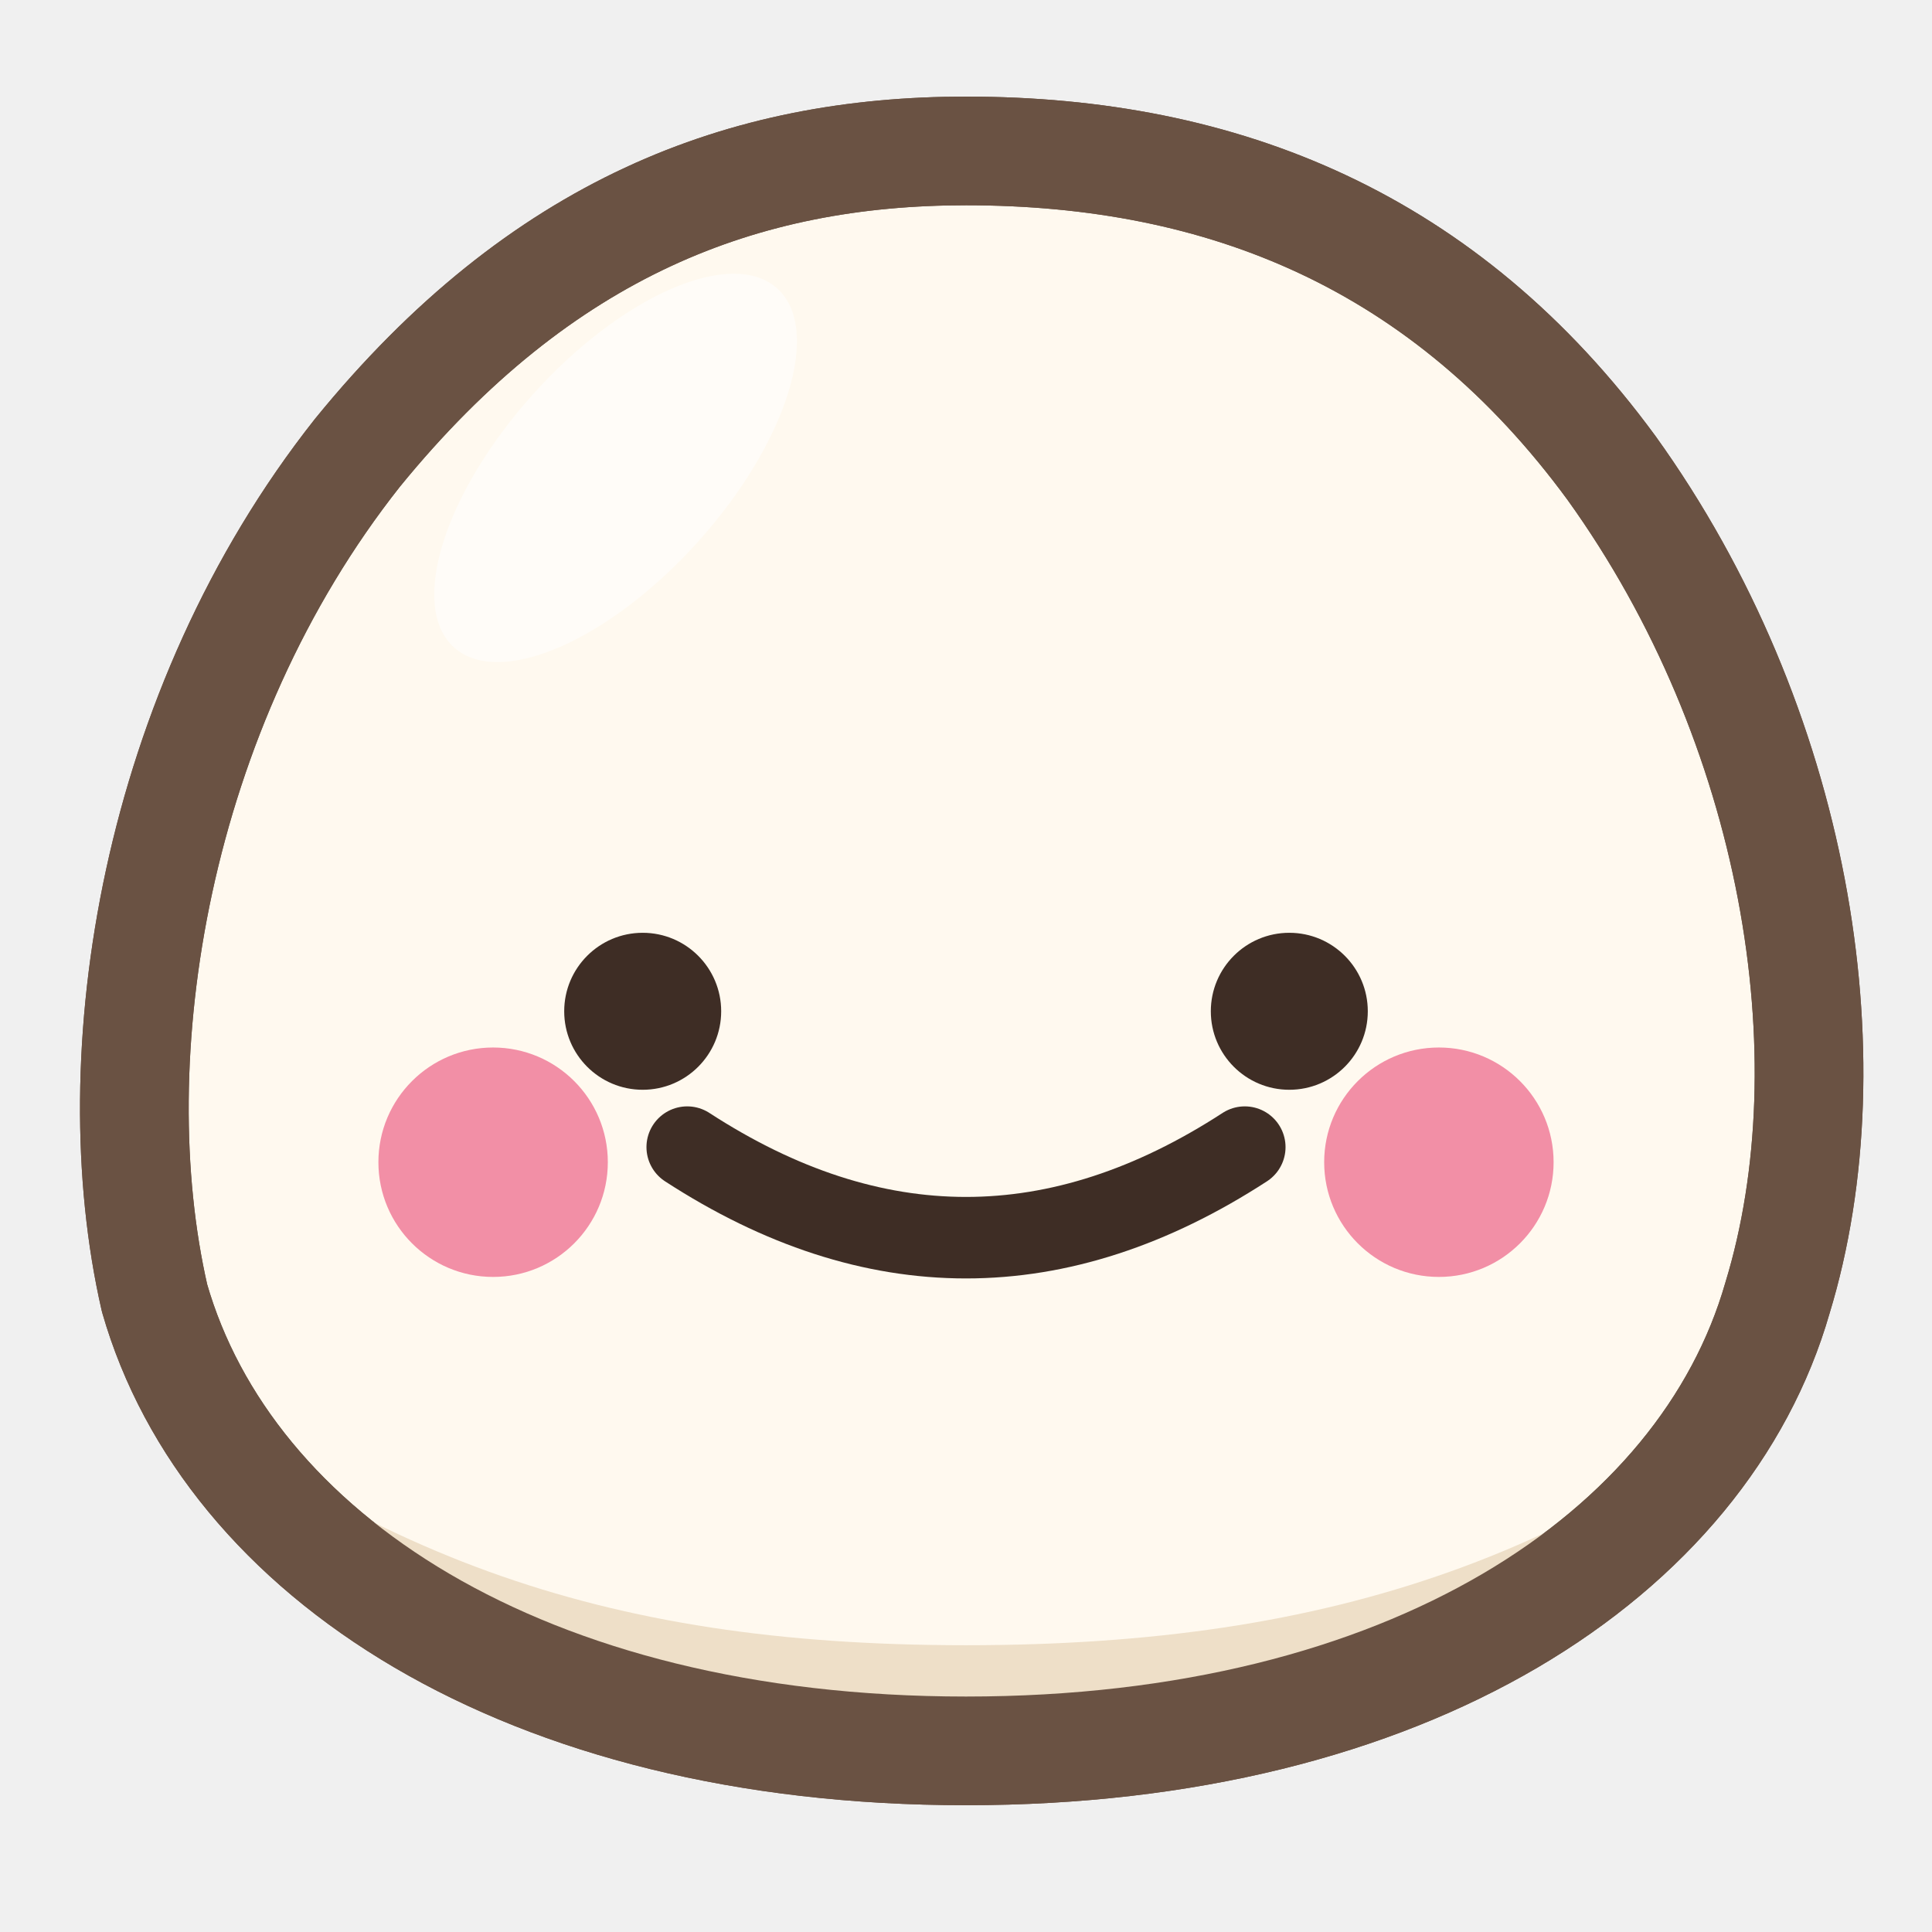
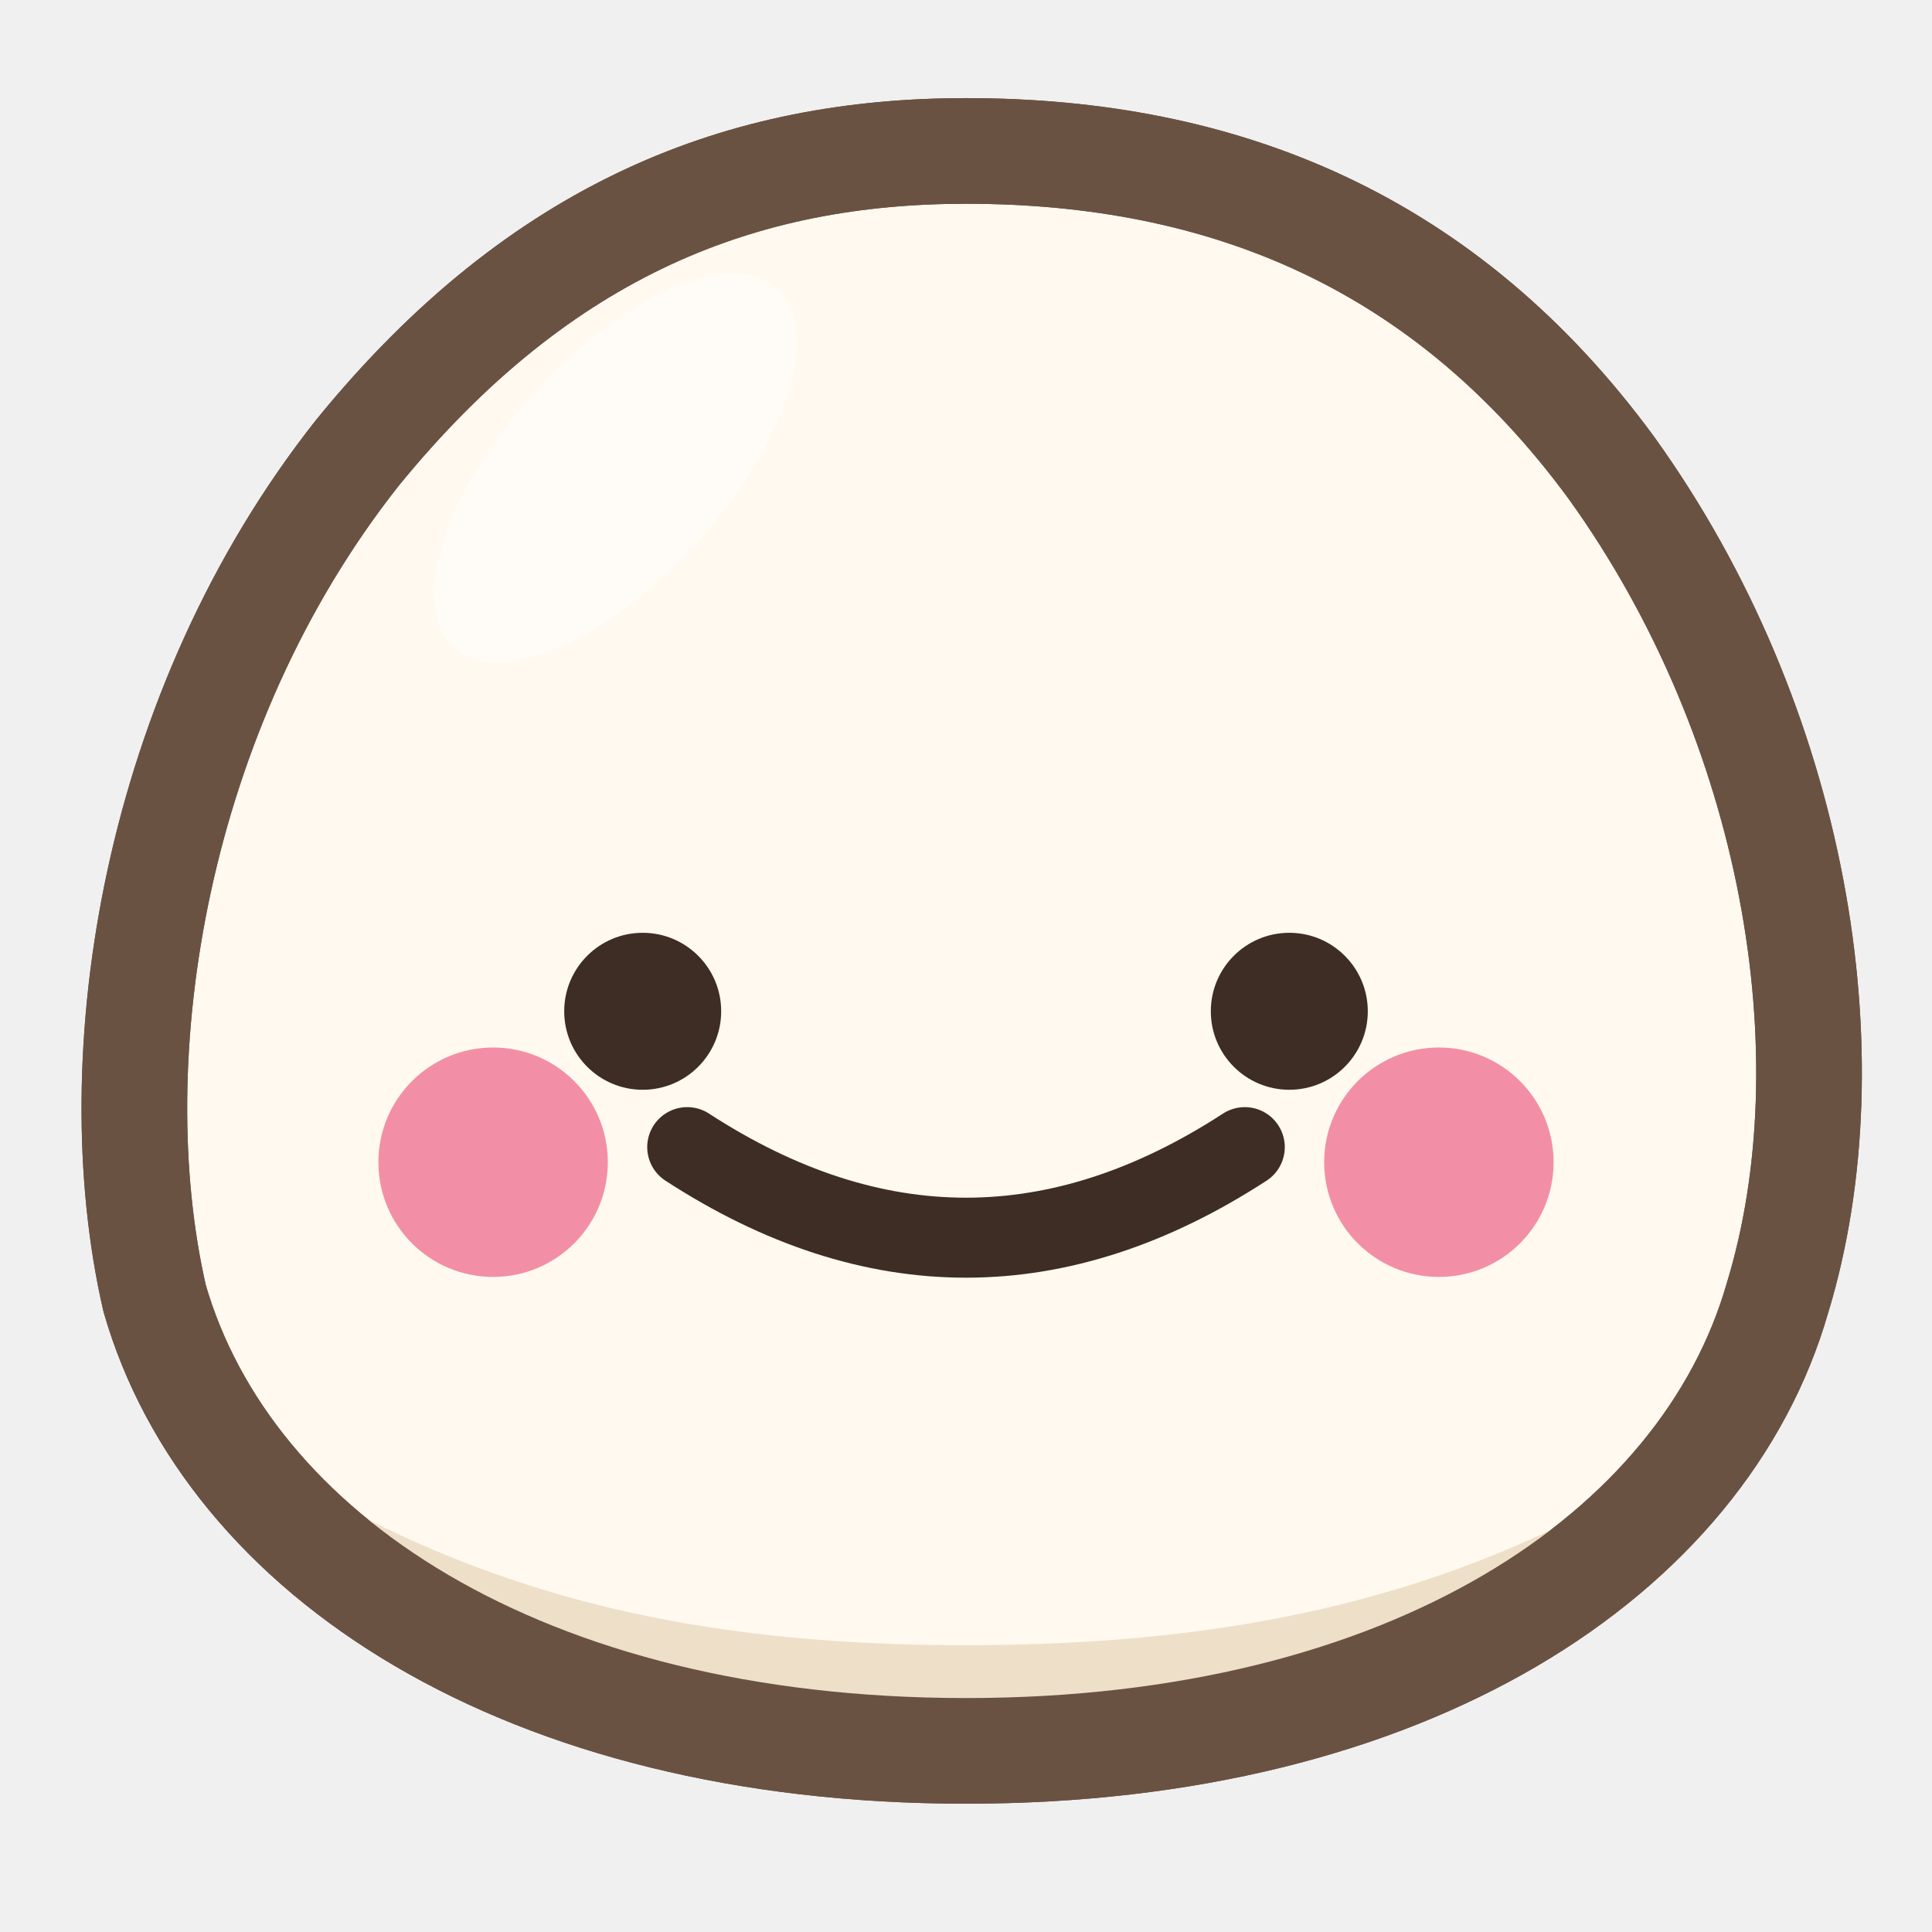
- <svg xmlns="http://www.w3.org/2000/svg" width="64" height="64" viewBox="0 0 128 128" role="img" aria-label="Mochi">
+ <svg xmlns="http://www.w3.org/2000/svg" viewBox="0 0 128 128" role="img" aria-label="Mochi" width="64" height="64">
  <defs>
    <clipPath id="mochi-body">
      <path d="M10.24 86                C6.574 70 10.24 47 23.68 30                C35.898 15 49.338 10 64 10                C81.105 10 95.767 16 106.764 31                C118.982 48 122.647 70 117.76 86                C112.873 103 93.324 116 64 116                C34.676 116 15.127 103 10.24 86 Z" />
    </clipPath>
  </defs>
-   <path d="M10.24 86            C6.574 70 10.24 47 23.68 30            C35.898 15 49.338 10 64 10            C81.105 10 95.767 16 106.764 31            C118.982 48 122.647 70 117.76 86            C112.873 103 93.324 116 64 116            C34.676 116 15.127 103 10.24 86 Z" fill="#FFF9EF" stroke="#6A5243" stroke-width="7.2" stroke-linejoin="round" />
+   <path d="M10.24 86            C6.574 70 10.24 47 23.68 30            C35.898 15 49.338 10 64 10            C81.105 10 95.767 16 106.764 31            C118.982 48 122.647 70 117.76 86            C112.873 103 93.324 116 64 116            C34.676 116 15.127 103 10.24 86 Z" fill="#FFF9EF" stroke="#6A5243" stroke-width="7" stroke-linejoin="round" />
  <g clip-path="url(#mochi-body)">
    <path d="M5.353 88              C23.68 103 39.564 109 64 109              C88.436 109 105.542 103 122.647 88              L122.647 122 L5.353 122 Z" fill="#EEDFC8" />
    <path d="M10.24 99              C28.567 111 44.451 115 64 115              C83.549 115 100.655 111 117.76 99              L117.76 122 L10.24 122 Z" fill="#E4D1B3" opacity="0.55" />
    <ellipse cx="40.785" cy="31" rx="7.331" ry="16" transform="rotate(42 40.78542 31)" fill="white" opacity="0.55" />
  </g>
-   <path d="M10.24 86            C6.574 70 10.24 47 23.68 30            C35.898 15 49.338 10 64 10            C81.105 10 95.767 16 106.764 31            C118.982 48 122.647 70 117.76 86            C112.873 103 93.324 116 64 116            C34.676 116 15.127 103 10.24 86 Z" fill="none" stroke="#6A5243" stroke-width="7.2" stroke-linejoin="round" />
+   <path d="M10.24 86            C6.574 70 10.24 47 23.68 30            C35.898 15 49.338 10 64 10            C81.105 10 95.767 16 106.764 31            C118.982 48 122.647 70 117.76 86            C112.873 103 93.324 116 64 116            C34.676 116 15.127 103 10.24 86 Z" fill="none" stroke="#6A5243" stroke-width="7" stroke-linejoin="round" />
  <circle cx="42.58" cy="67" r="5.2" fill="#3E2D25" />
  <circle cx="85.42" cy="67" r="5.2" fill="#3E2D25" />
  <circle cx="32.67" cy="77" r="7.6" fill="#F28FA6" />
  <circle cx="95.33" cy="77" r="7.6" fill="#F28FA6" />
-   <path d="M45.53 76 Q64 88 82.47 76" fill="none" stroke="#3E2D25" stroke-width="5.4" stroke-linecap="round" />
+   <path d="M45.53 76 Q64 88 82.47 76" fill="none" stroke="#3E2D25" stroke-width="5.3" stroke-linecap="round" />
</svg>
